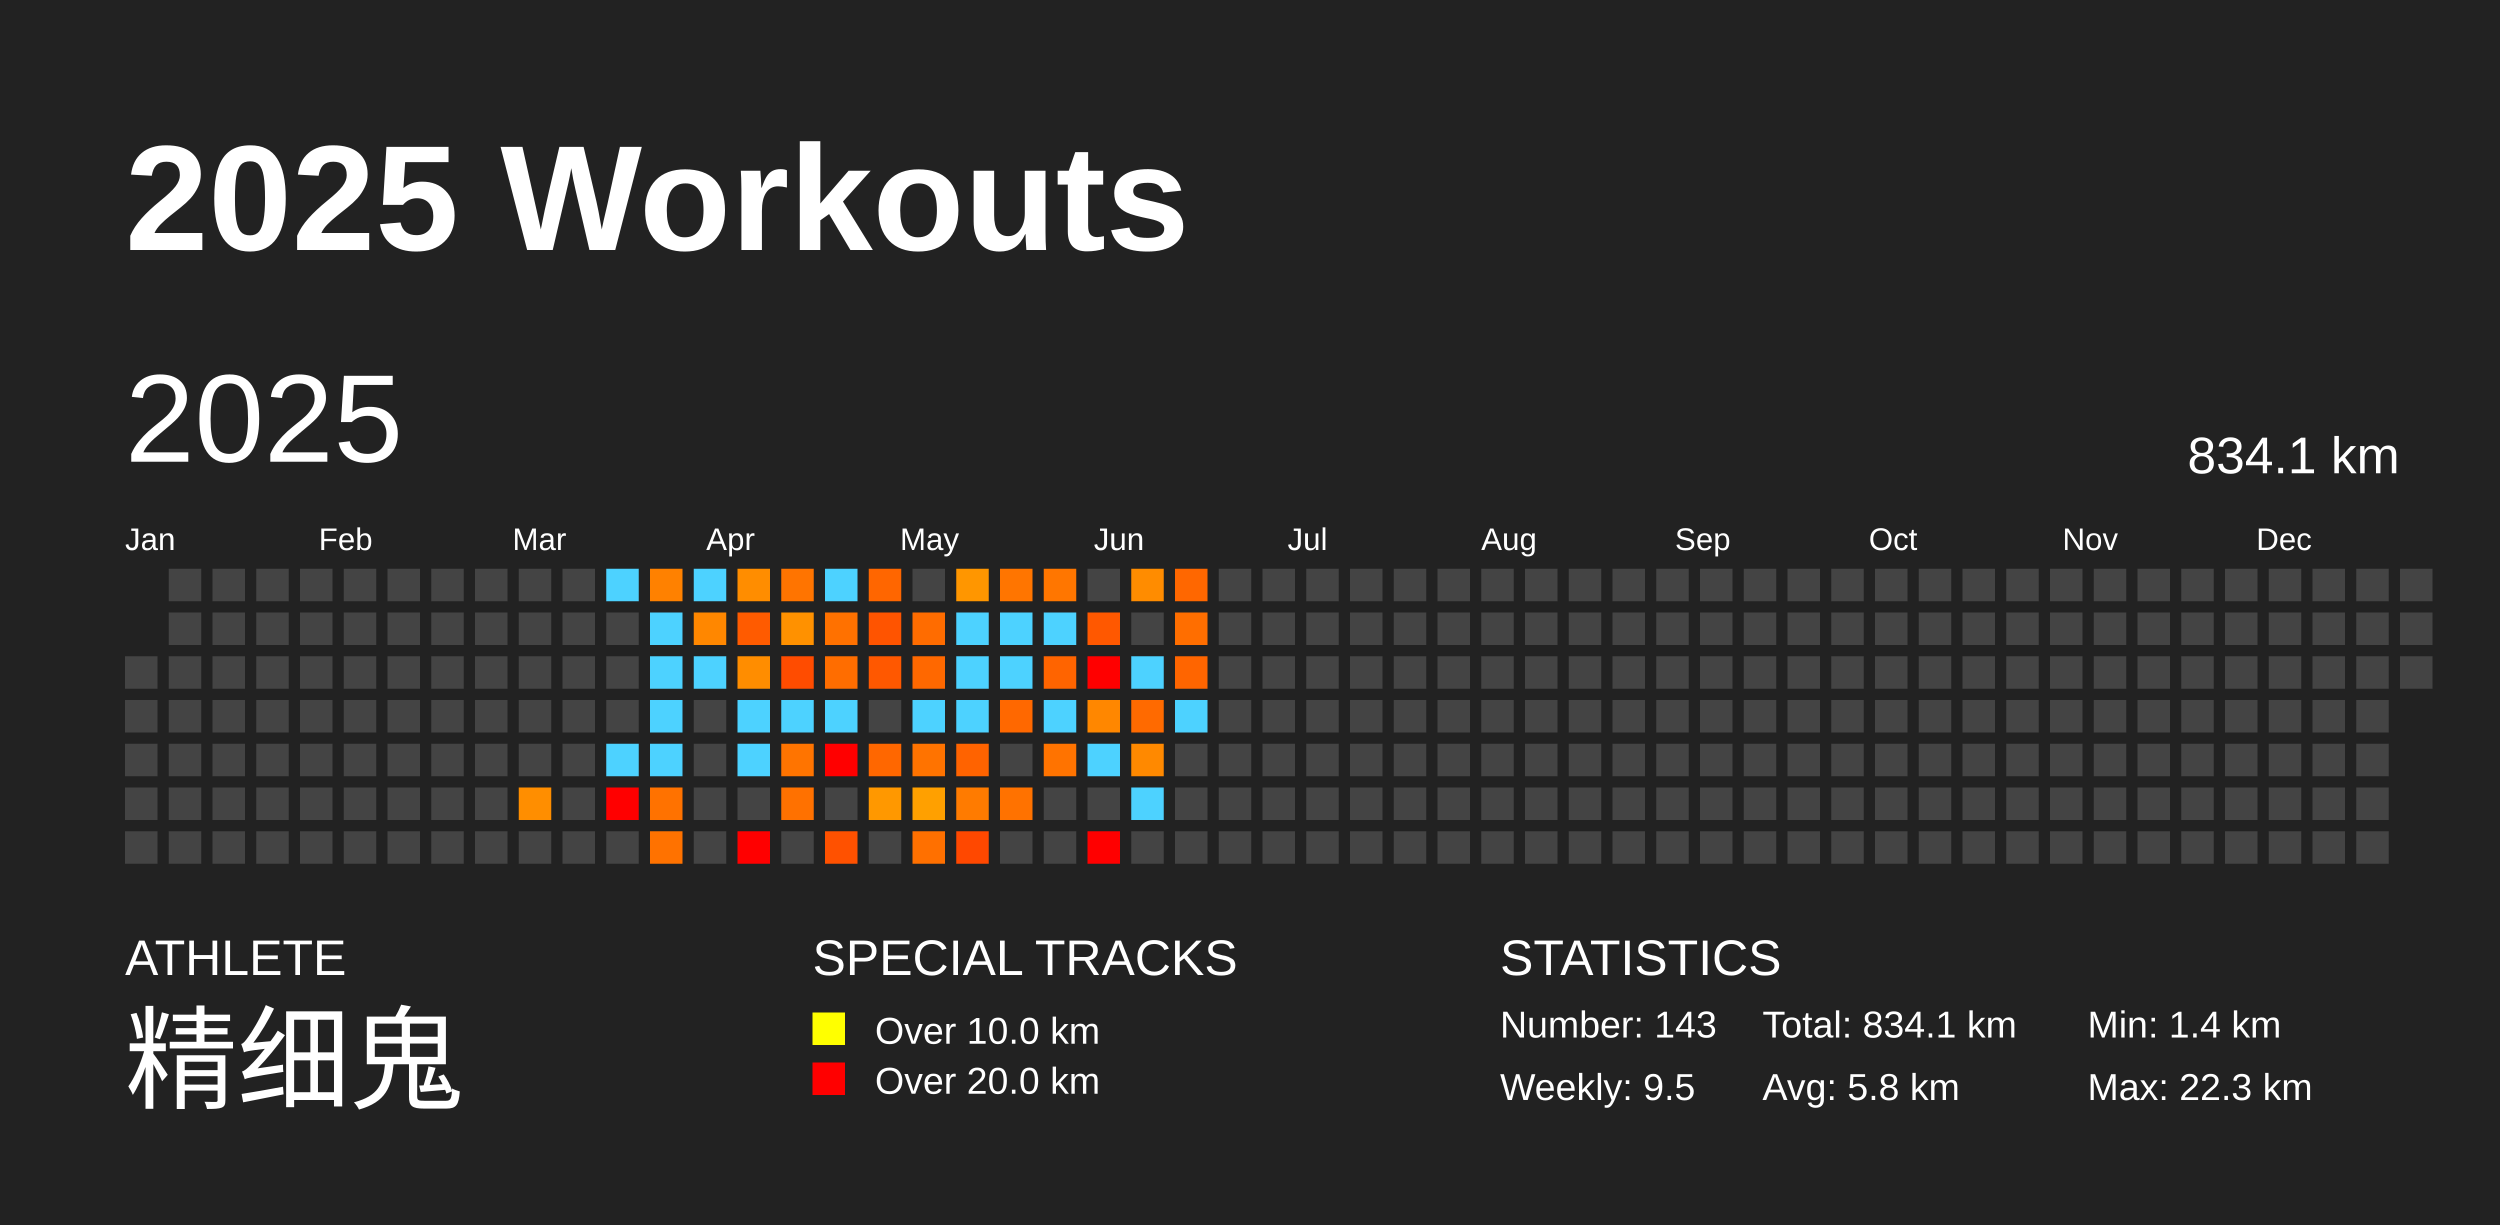
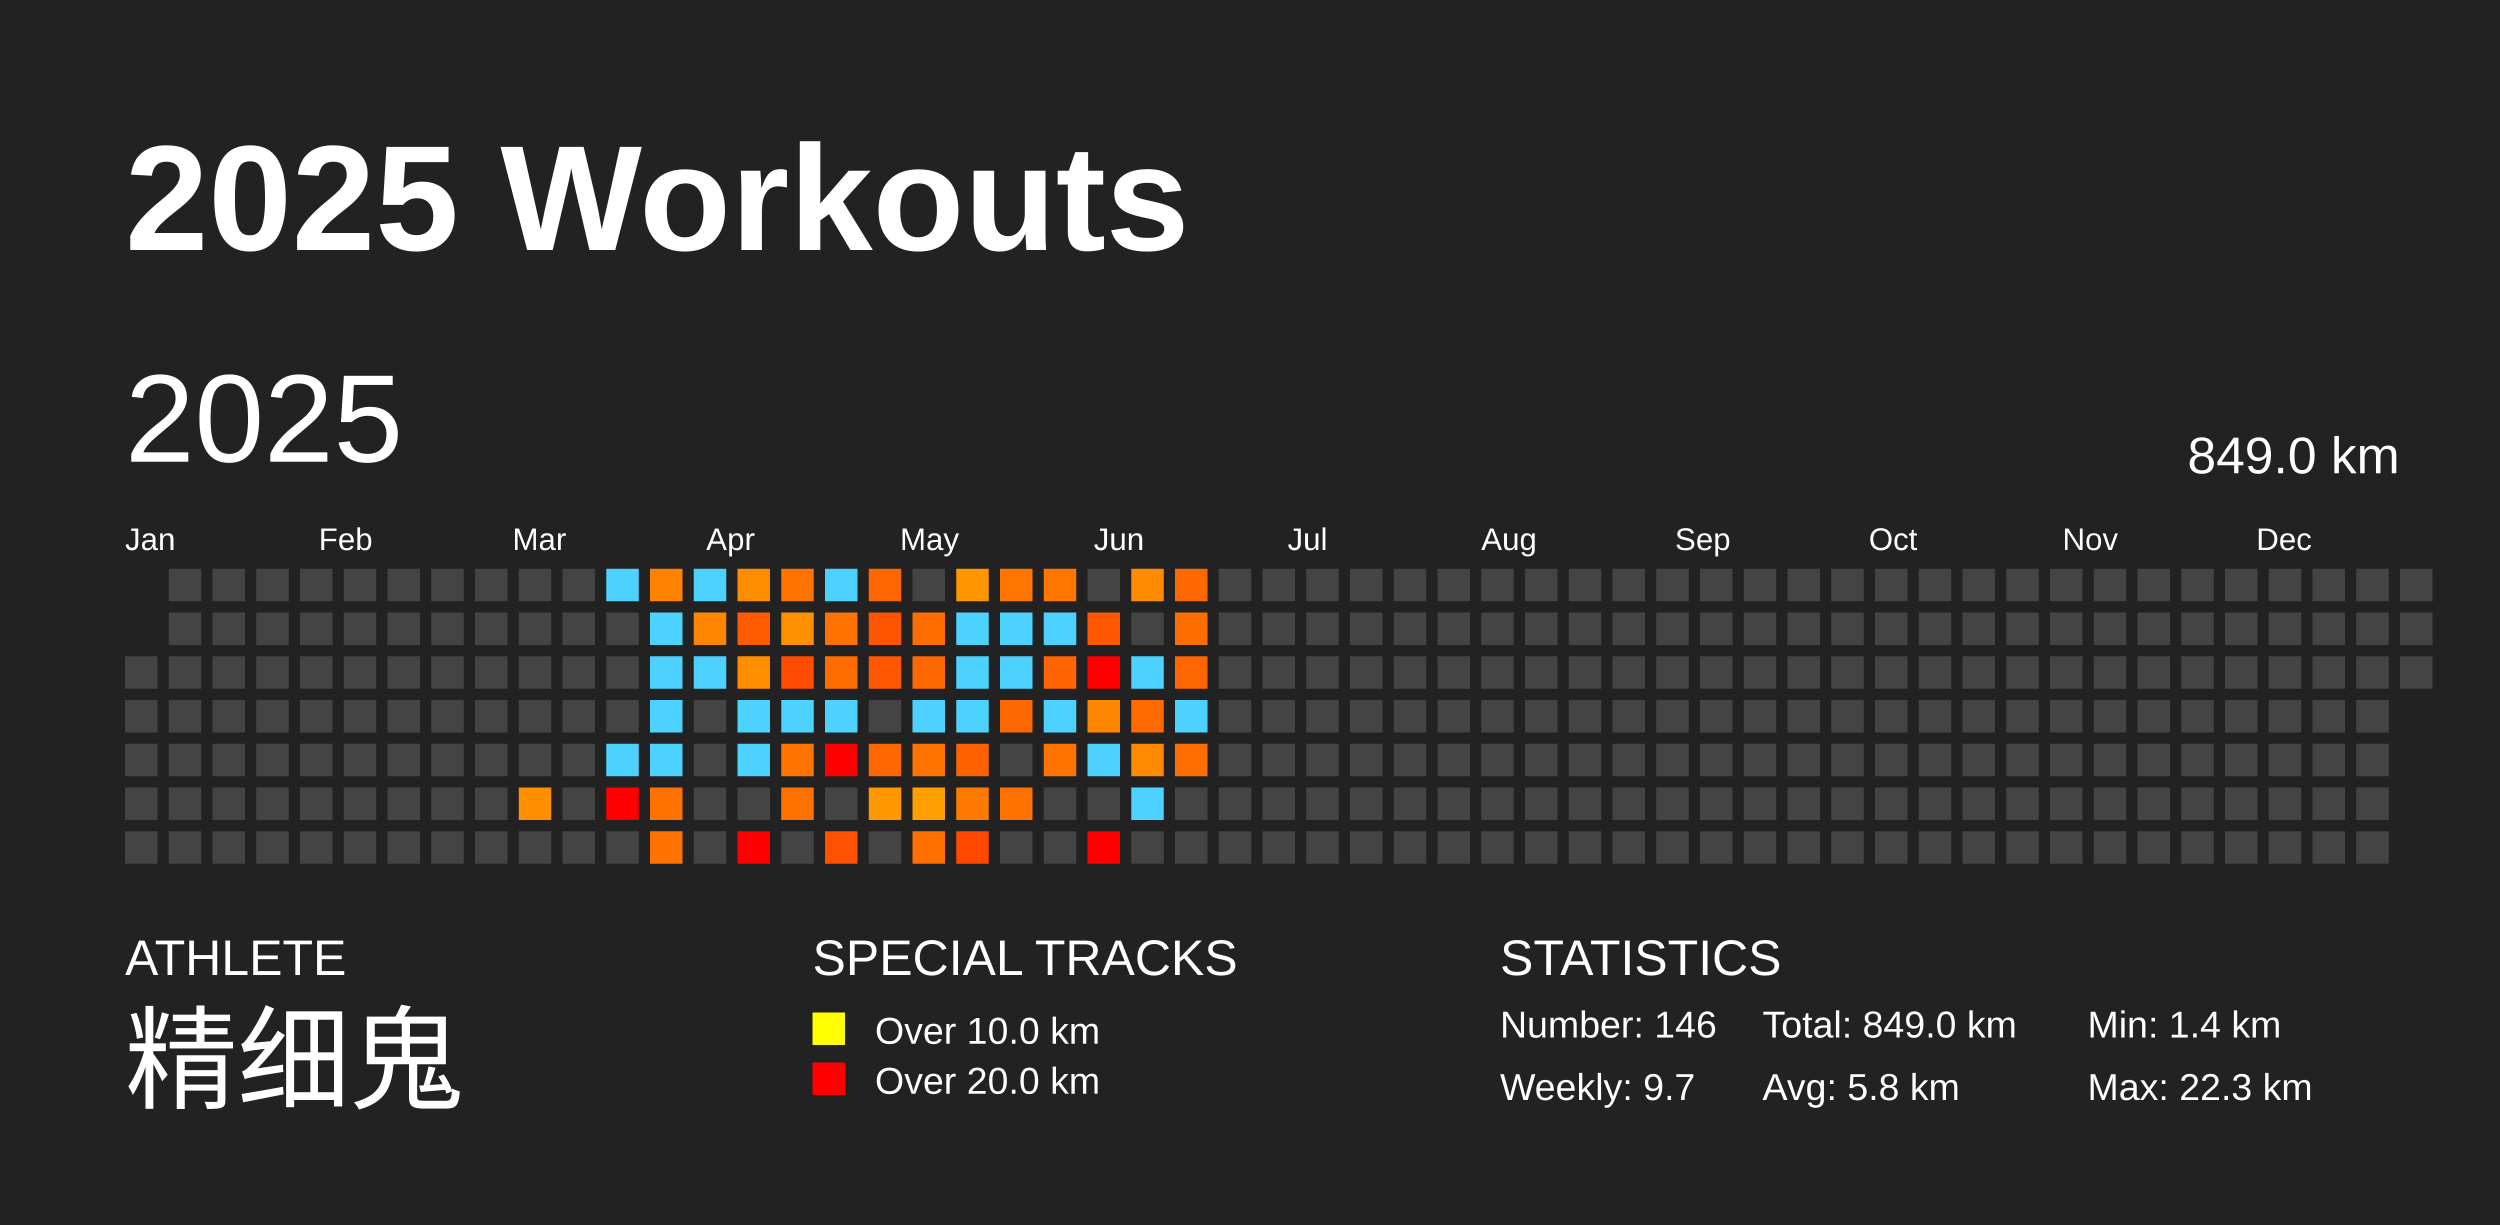
<svg xmlns="http://www.w3.org/2000/svg" baseProfile="full" height="98mm" version="1.1" viewBox="0,0,200,98" width="200mm">
  <defs />
  <rect fill="#222222" height="98" width="200" x="0" y="0" />
  <text fill="#FFFFFF" style="font-size:12px; font-family:Arial; font-weight:bold;" x="10" y="20">2025 Workouts</text>
  <text fill="#FFFFFF" style="font-size:4px; font-family:Arial" x="10" y="78">ATHLETE</text>
  <text fill="#FFFFFF" style="font-size:9px; font-family:Arial" x="10" y="88">精细鬼</text>
  <text fill="#FFFFFF" style="font-size:4px; font-family:Arial" x="65" y="78">SPECIAL TRACKS</text>
  <rect fill="yellow" height="2.6" width="2.6" x="65" y="81" />
  <text fill="#FFFFFF" style="font-size:3px; font-family:Arial" x="70" y="83.5">Over 10.0 km</text>
  <rect fill="red" height="2.6" width="2.6" x="65" y="85" />
  <text fill="#FFFFFF" style="font-size:3px; font-family:Arial" x="70" y="87.5">Over 20.0 km</text>
  <text fill="#FFFFFF" style="font-size:4px; font-family:Arial" x="120" y="78">STATISTICS</text>
-   <text fill="#FFFFFF" style="font-size:3px; font-family:Arial" x="120" y="83">Number: 143</text>
-   <text fill="#FFFFFF" style="font-size:3px; font-family:Arial" x="120" y="88">Weekly: 9.5</text>
-   <text fill="#FFFFFF" style="font-size:3px; font-family:Arial" x="141" y="83">Total: 834.1 km</text>
+   <text fill="#FFFFFF" style="font-size:3px; font-family:Arial" x="120" y="83">Number: 146</text>
+   <text fill="#FFFFFF" style="font-size:3px; font-family:Arial" x="120" y="88">Weekly: 9.7</text>
+   <text fill="#FFFFFF" style="font-size:3px; font-family:Arial" x="141" y="83">Total: 849.0 km</text>
  <text fill="#FFFFFF" style="font-size:3px; font-family:Arial" x="141" y="88">Avg: 5.8 km</text>
  <text fill="#FFFFFF" style="font-size:3px; font-family:Arial" x="167" y="83">Min: 1.4 km</text>
  <text fill="#FFFFFF" style="font-size:3px; font-family:Arial" x="167" y="88">Max: 22.3 km</text>
  <text dominant-baseline="hanging" fill="#FFFFFF" style="font-size:10.0px; font-family:Arial;" x="10" y="30">2025</text>
-   <text dominant-baseline="hanging" fill="#FFFFFF" style="font-size:4.125px; font-family:Arial;" x="175" y="35">834.1 km</text>
+   <text dominant-baseline="hanging" fill="#FFFFFF" style="font-size:4.125px; font-family:Arial;" x="175" y="35">849.0 km</text>
  <text fill="#FFFFFF" style="font-size:2.5px; font-family:Arial" x="10.0" y="44">Jan</text>
  <text fill="#FFFFFF" style="font-size:2.5px; font-family:Arial" x="25.5" y="44">Feb</text>
  <text fill="#FFFFFF" style="font-size:2.5px; font-family:Arial" x="41.0" y="44">Mar</text>
  <text fill="#FFFFFF" style="font-size:2.5px; font-family:Arial" x="56.5" y="44">Apr</text>
  <text fill="#FFFFFF" style="font-size:2.5px; font-family:Arial" x="72.0" y="44">May</text>
  <text fill="#FFFFFF" style="font-size:2.5px; font-family:Arial" x="87.5" y="44">Jun</text>
  <text fill="#FFFFFF" style="font-size:2.5px; font-family:Arial" x="103.0" y="44">Jul</text>
  <text fill="#FFFFFF" style="font-size:2.5px; font-family:Arial" x="118.5" y="44">Aug</text>
  <text fill="#FFFFFF" style="font-size:2.5px; font-family:Arial" x="134.0" y="44">Sep</text>
  <text fill="#FFFFFF" style="font-size:2.5px; font-family:Arial" x="149.5" y="44">Oct</text>
  <text fill="#FFFFFF" style="font-size:2.5px; font-family:Arial" x="165.0" y="44">Nov</text>
  <text fill="#FFFFFF" style="font-size:2.5px; font-family:Arial" x="180.5" y="44">Dec</text>
  <rect fill="#444444" height="2.6" width="2.6" x="10.0" y="52.5" />
  <rect fill="#444444" height="2.6" width="2.6" x="10.0" y="56.0" />
  <rect fill="#444444" height="2.6" width="2.6" x="10.0" y="59.5" />
  <rect fill="#444444" height="2.6" width="2.6" x="10.0" y="63.0" />
  <rect fill="#444444" height="2.6" width="2.6" x="10.0" y="66.5" />
  <rect fill="#444444" height="2.6" width="2.6" x="13.5" y="45.5" />
  <rect fill="#444444" height="2.6" width="2.6" x="13.5" y="49.0" />
  <rect fill="#444444" height="2.6" width="2.6" x="13.5" y="52.5" />
  <rect fill="#444444" height="2.6" width="2.6" x="13.5" y="56.0" />
  <rect fill="#444444" height="2.6" width="2.6" x="13.5" y="59.5" />
  <rect fill="#444444" height="2.6" width="2.6" x="13.5" y="63.0" />
  <rect fill="#444444" height="2.6" width="2.6" x="13.5" y="66.5" />
  <rect fill="#444444" height="2.6" width="2.6" x="17.0" y="45.5" />
  <rect fill="#444444" height="2.6" width="2.6" x="17.0" y="49.0" />
  <rect fill="#444444" height="2.6" width="2.6" x="17.0" y="52.5" />
  <rect fill="#444444" height="2.6" width="2.6" x="17.0" y="56.0" />
  <rect fill="#444444" height="2.6" width="2.6" x="17.0" y="59.5" />
  <rect fill="#444444" height="2.6" width="2.6" x="17.0" y="63.0" />
  <rect fill="#444444" height="2.6" width="2.6" x="17.0" y="66.5" />
  <rect fill="#444444" height="2.6" width="2.6" x="20.5" y="45.5" />
  <rect fill="#444444" height="2.6" width="2.6" x="20.5" y="49.0" />
  <rect fill="#444444" height="2.6" width="2.6" x="20.5" y="52.5" />
  <rect fill="#444444" height="2.6" width="2.6" x="20.5" y="56.0" />
  <rect fill="#444444" height="2.6" width="2.6" x="20.5" y="59.5" />
  <rect fill="#444444" height="2.6" width="2.6" x="20.5" y="63.0" />
  <rect fill="#444444" height="2.6" width="2.6" x="20.5" y="66.5" />
  <rect fill="#444444" height="2.6" width="2.6" x="24.0" y="45.5" />
  <rect fill="#444444" height="2.6" width="2.6" x="24.0" y="49.0" />
  <rect fill="#444444" height="2.6" width="2.6" x="24.0" y="52.5" />
  <rect fill="#444444" height="2.6" width="2.6" x="24.0" y="56.0" />
  <rect fill="#444444" height="2.6" width="2.6" x="24.0" y="59.5" />
  <rect fill="#444444" height="2.6" width="2.6" x="24.0" y="63.0" />
  <rect fill="#444444" height="2.6" width="2.6" x="24.0" y="66.5" />
  <rect fill="#444444" height="2.6" width="2.6" x="27.5" y="45.5" />
  <rect fill="#444444" height="2.6" width="2.6" x="27.5" y="49.0" />
  <rect fill="#444444" height="2.6" width="2.6" x="27.5" y="52.5" />
  <rect fill="#444444" height="2.6" width="2.6" x="27.5" y="56.0" />
  <rect fill="#444444" height="2.6" width="2.6" x="27.5" y="59.5" />
  <rect fill="#444444" height="2.6" width="2.6" x="27.5" y="63.0" />
  <rect fill="#444444" height="2.6" width="2.6" x="27.5" y="66.5" />
  <rect fill="#444444" height="2.6" width="2.6" x="31.0" y="45.5" />
  <rect fill="#444444" height="2.6" width="2.6" x="31.0" y="49.0" />
  <rect fill="#444444" height="2.6" width="2.6" x="31.0" y="52.5" />
  <rect fill="#444444" height="2.6" width="2.6" x="31.0" y="56.0" />
  <rect fill="#444444" height="2.6" width="2.6" x="31.0" y="59.5" />
  <rect fill="#444444" height="2.6" width="2.6" x="31.0" y="63.0" />
  <rect fill="#444444" height="2.6" width="2.6" x="31.0" y="66.5" />
  <rect fill="#444444" height="2.6" width="2.6" x="34.5" y="45.5" />
  <rect fill="#444444" height="2.6" width="2.6" x="34.5" y="49.0" />
  <rect fill="#444444" height="2.6" width="2.6" x="34.5" y="52.5" />
  <rect fill="#444444" height="2.6" width="2.6" x="34.5" y="56.0" />
  <rect fill="#444444" height="2.6" width="2.6" x="34.5" y="59.5" />
  <rect fill="#444444" height="2.6" width="2.6" x="34.5" y="63.0" />
  <rect fill="#444444" height="2.6" width="2.6" x="34.5" y="66.5" />
  <rect fill="#444444" height="2.6" width="2.6" x="38.0" y="45.5" />
  <rect fill="#444444" height="2.6" width="2.6" x="38.0" y="49.0" />
  <rect fill="#444444" height="2.6" width="2.6" x="38.0" y="52.5" />
  <rect fill="#444444" height="2.6" width="2.6" x="38.0" y="56.0" />
  <rect fill="#444444" height="2.6" width="2.6" x="38.0" y="59.5" />
  <rect fill="#444444" height="2.6" width="2.6" x="38.0" y="63.0" />
  <rect fill="#444444" height="2.6" width="2.6" x="38.0" y="66.5" />
  <rect fill="#444444" height="2.6" width="2.6" x="41.5" y="45.5" />
  <rect fill="#444444" height="2.6" width="2.6" x="41.5" y="49.0" />
  <rect fill="#444444" height="2.6" width="2.6" x="41.5" y="52.5" />
  <rect fill="#444444" height="2.6" width="2.6" x="41.5" y="56.0" />
  <rect fill="#444444" height="2.6" width="2.6" x="41.5" y="59.5" />
  <rect fill="#ff8e00" height="2.6" width="2.6" x="41.5" y="63.0" />
  <rect fill="#444444" height="2.6" width="2.6" x="41.5" y="66.5" />
  <rect fill="#444444" height="2.6" width="2.6" x="45.0" y="45.5" />
  <rect fill="#444444" height="2.6" width="2.6" x="45.0" y="49.0" />
  <rect fill="#444444" height="2.6" width="2.6" x="45.0" y="52.5" />
  <rect fill="#444444" height="2.6" width="2.6" x="45.0" y="56.0" />
  <rect fill="#444444" height="2.6" width="2.6" x="45.0" y="59.5" />
  <rect fill="#444444" height="2.6" width="2.6" x="45.0" y="63.0" />
  <rect fill="#444444" height="2.6" width="2.6" x="45.0" y="66.5" />
  <rect fill="#4dd2ff" height="2.6" width="2.6" x="48.5" y="45.5" />
  <rect fill="#444444" height="2.6" width="2.6" x="48.5" y="49.0" />
  <rect fill="#444444" height="2.6" width="2.6" x="48.5" y="52.5" />
  <rect fill="#444444" height="2.6" width="2.6" x="48.5" y="56.0" />
  <rect fill="#4dd2ff" height="2.6" width="2.6" x="48.5" y="59.5" />
  <rect fill="red" height="2.6" width="2.6" x="48.5" y="63.0" />
  <rect fill="#444444" height="2.6" width="2.6" x="48.5" y="66.5" />
  <rect fill="#ff8100" height="2.6" width="2.6" x="52.0" y="45.5" />
  <rect fill="#4dd2ff" height="2.6" width="2.6" x="52.0" y="49.0" />
  <rect fill="#4dd2ff" height="2.6" width="2.6" x="52.0" y="52.5" />
  <rect fill="#4dd2ff" height="2.6" width="2.6" x="52.0" y="56.0" />
  <rect fill="#4dd2ff" height="2.6" width="2.6" x="52.0" y="59.5" />
  <rect fill="#ff7200" height="2.6" width="2.6" x="52.0" y="63.0" />
  <rect fill="#ff7200" height="2.6" width="2.6" x="52.0" y="66.5" />
  <rect fill="#4dd2ff" height="2.6" width="2.6" x="55.5" y="45.5" />
  <rect fill="#ff8700" height="2.6" width="2.6" x="55.5" y="49.0" />
  <rect fill="#4dd2ff" height="2.6" width="2.6" x="55.5" y="52.5" />
  <rect fill="#444444" height="2.6" width="2.6" x="55.5" y="56.0" />
  <rect fill="#444444" height="2.6" width="2.6" x="55.5" y="59.5" />
  <rect fill="#444444" height="2.6" width="2.6" x="55.5" y="63.0" />
  <rect fill="#444444" height="2.6" width="2.6" x="55.5" y="66.5" />
  <rect fill="#ff8d00" height="2.6" width="2.6" x="59.0" y="45.5" />
  <rect fill="#ff5b00" height="2.6" width="2.6" x="59.0" y="49.0" />
  <rect fill="#ff8d00" height="2.6" width="2.6" x="59.0" y="52.5" />
  <rect fill="#4dd2ff" height="2.6" width="2.6" x="59.0" y="56.0" />
  <rect fill="#4dd2ff" height="2.6" width="2.6" x="59.0" y="59.5" />
  <rect fill="#444444" height="2.6" width="2.6" x="59.0" y="63.0" />
  <rect fill="red" height="2.6" width="2.6" x="59.0" y="66.5" />
  <rect fill="#ff7400" height="2.6" width="2.6" x="62.5" y="45.5" />
  <rect fill="#ff9100" height="2.6" width="2.6" x="62.5" y="49.0" />
  <rect fill="#ff4c00" height="2.6" width="2.6" x="62.5" y="52.5" />
  <rect fill="#4dd2ff" height="2.6" width="2.6" x="62.5" y="56.0" />
  <rect fill="#ff7400" height="2.6" width="2.6" x="62.5" y="59.5" />
  <rect fill="#ff7100" height="2.6" width="2.6" x="62.5" y="63.0" />
  <rect fill="#444444" height="2.6" width="2.6" x="62.5" y="66.5" />
  <rect fill="#4dd2ff" height="2.6" width="2.6" x="66.0" y="45.5" />
  <rect fill="#ff7100" height="2.6" width="2.6" x="66.0" y="49.0" />
  <rect fill="#ff6d00" height="2.6" width="2.6" x="66.0" y="52.5" />
  <rect fill="#4dd2ff" height="2.6" width="2.6" x="66.0" y="56.0" />
  <rect fill="red" height="2.6" width="2.6" x="66.0" y="59.5" />
  <rect fill="#444444" height="2.6" width="2.6" x="66.0" y="63.0" />
  <rect fill="#ff5100" height="2.6" width="2.6" x="66.0" y="66.5" />
  <rect fill="#ff6600" height="2.6" width="2.6" x="69.5" y="45.5" />
  <rect fill="#ff5400" height="2.6" width="2.6" x="69.5" y="49.0" />
  <rect fill="#ff5800" height="2.6" width="2.6" x="69.5" y="52.5" />
  <rect fill="#444444" height="2.6" width="2.6" x="69.5" y="56.0" />
  <rect fill="#ff6700" height="2.6" width="2.6" x="69.5" y="59.5" />
  <rect fill="#ff9800" height="2.6" width="2.6" x="69.5" y="63.0" />
  <rect fill="#444444" height="2.6" width="2.6" x="69.5" y="66.5" />
  <rect fill="#444444" height="2.6" width="2.6" x="73.0" y="45.5" />
  <rect fill="#ff6c00" height="2.6" width="2.6" x="73.0" y="49.0" />
  <rect fill="#ff6800" height="2.6" width="2.6" x="73.0" y="52.5" />
  <rect fill="#4dd2ff" height="2.6" width="2.6" x="73.0" y="56.0" />
  <rect fill="#ff7300" height="2.6" width="2.6" x="73.0" y="59.5" />
  <rect fill="#ffa000" height="2.6" width="2.6" x="73.0" y="63.0" />
  <rect fill="#ff7000" height="2.6" width="2.6" x="73.0" y="66.5" />
  <rect fill="#ff9600" height="2.6" width="2.6" x="76.5" y="45.5" />
  <rect fill="#4dd2ff" height="2.6" width="2.6" x="76.5" y="49.0" />
  <rect fill="#4dd2ff" height="2.6" width="2.6" x="76.5" y="52.5" />
  <rect fill="#4dd2ff" height="2.6" width="2.6" x="76.5" y="56.0" />
  <rect fill="#ff6300" height="2.6" width="2.6" x="76.5" y="59.5" />
  <rect fill="#ff7b00" height="2.6" width="2.6" x="76.5" y="63.0" />
  <rect fill="#ff4800" height="2.6" width="2.6" x="76.5" y="66.5" />
  <rect fill="#ff7500" height="2.6" width="2.6" x="80.0" y="45.5" />
  <rect fill="#4dd2ff" height="2.6" width="2.6" x="80.0" y="49.0" />
  <rect fill="#4dd2ff" height="2.6" width="2.6" x="80.0" y="52.5" />
  <rect fill="#ff6800" height="2.6" width="2.6" x="80.0" y="56.0" />
  <rect fill="#444444" height="2.6" width="2.6" x="80.0" y="59.5" />
  <rect fill="#ff7200" height="2.6" width="2.6" x="80.0" y="63.0" />
  <rect fill="#444444" height="2.6" width="2.6" x="80.0" y="66.5" />
  <rect fill="#ff7600" height="2.6" width="2.6" x="83.5" y="45.5" />
  <rect fill="#4dd2ff" height="2.6" width="2.6" x="83.5" y="49.0" />
  <rect fill="#ff6400" height="2.6" width="2.6" x="83.5" y="52.5" />
  <rect fill="#4dd2ff" height="2.6" width="2.6" x="83.5" y="56.0" />
  <rect fill="#ff7300" height="2.6" width="2.6" x="83.5" y="59.5" />
  <rect fill="#444444" height="2.6" width="2.6" x="83.5" y="63.0" />
  <rect fill="#444444" height="2.6" width="2.6" x="83.5" y="66.5" />
  <rect fill="#444444" height="2.6" width="2.6" x="87.0" y="45.5" />
  <rect fill="#ff5800" height="2.6" width="2.6" x="87.0" y="49.0" />
  <rect fill="red" height="2.6" width="2.6" x="87.0" y="52.5" />
  <rect fill="#ff8700" height="2.6" width="2.6" x="87.0" y="56.0" />
  <rect fill="#4dd2ff" height="2.6" width="2.6" x="87.0" y="59.5" />
  <rect fill="#444444" height="2.6" width="2.6" x="87.0" y="63.0" />
  <rect fill="red" height="2.6" width="2.6" x="87.0" y="66.5" />
  <rect fill="#ff8c00" height="2.6" width="2.6" x="90.5" y="45.5" />
  <rect fill="#444444" height="2.6" width="2.6" x="90.5" y="49.0" />
  <rect fill="#4dd2ff" height="2.6" width="2.6" x="90.5" y="52.5" />
  <rect fill="#ff6a00" height="2.6" width="2.6" x="90.5" y="56.0" />
  <rect fill="#ff8900" height="2.6" width="2.6" x="90.5" y="59.5" />
  <rect fill="#4dd2ff" height="2.6" width="2.6" x="90.5" y="63.0" />
  <rect fill="#444444" height="2.6" width="2.6" x="90.5" y="66.5" />
  <rect fill="#ff6700" height="2.6" width="2.6" x="94.0" y="45.5" />
  <rect fill="#ff6e00" height="2.6" width="2.6" x="94.0" y="49.0" />
  <rect fill="#ff6500" height="2.6" width="2.6" x="94.0" y="52.5" />
  <rect fill="#4dd2ff" height="2.6" width="2.6" x="94.0" y="56.0" />
-   <rect fill="#444444" height="2.6" width="2.6" x="94.0" y="59.5" />
+   <rect fill="#ff6f00" height="2.6" width="2.6" x="94.0" y="59.5" />
  <rect fill="#444444" height="2.6" width="2.6" x="94.0" y="63.0" />
  <rect fill="#444444" height="2.6" width="2.6" x="94.0" y="66.5" />
  <rect fill="#444444" height="2.6" width="2.6" x="97.5" y="45.5" />
  <rect fill="#444444" height="2.6" width="2.6" x="97.5" y="49.0" />
  <rect fill="#444444" height="2.6" width="2.6" x="97.5" y="52.5" />
  <rect fill="#444444" height="2.6" width="2.6" x="97.5" y="56.0" />
  <rect fill="#444444" height="2.6" width="2.6" x="97.5" y="59.5" />
  <rect fill="#444444" height="2.6" width="2.6" x="97.5" y="63.0" />
  <rect fill="#444444" height="2.6" width="2.6" x="97.5" y="66.5" />
  <rect fill="#444444" height="2.6" width="2.6" x="101.0" y="45.5" />
  <rect fill="#444444" height="2.6" width="2.6" x="101.0" y="49.0" />
  <rect fill="#444444" height="2.6" width="2.6" x="101.0" y="52.5" />
  <rect fill="#444444" height="2.6" width="2.6" x="101.0" y="56.0" />
  <rect fill="#444444" height="2.6" width="2.6" x="101.0" y="59.5" />
  <rect fill="#444444" height="2.6" width="2.6" x="101.0" y="63.0" />
  <rect fill="#444444" height="2.6" width="2.6" x="101.0" y="66.5" />
  <rect fill="#444444" height="2.6" width="2.6" x="104.5" y="45.5" />
  <rect fill="#444444" height="2.6" width="2.6" x="104.5" y="49.0" />
  <rect fill="#444444" height="2.6" width="2.6" x="104.5" y="52.5" />
  <rect fill="#444444" height="2.6" width="2.6" x="104.5" y="56.0" />
  <rect fill="#444444" height="2.6" width="2.6" x="104.5" y="59.5" />
  <rect fill="#444444" height="2.6" width="2.6" x="104.5" y="63.0" />
  <rect fill="#444444" height="2.6" width="2.6" x="104.5" y="66.5" />
  <rect fill="#444444" height="2.6" width="2.6" x="108.0" y="45.5" />
  <rect fill="#444444" height="2.6" width="2.6" x="108.0" y="49.0" />
  <rect fill="#444444" height="2.6" width="2.6" x="108.0" y="52.5" />
  <rect fill="#444444" height="2.6" width="2.6" x="108.0" y="56.0" />
  <rect fill="#444444" height="2.6" width="2.6" x="108.0" y="59.5" />
  <rect fill="#444444" height="2.6" width="2.6" x="108.0" y="63.0" />
  <rect fill="#444444" height="2.6" width="2.6" x="108.0" y="66.5" />
  <rect fill="#444444" height="2.6" width="2.6" x="111.5" y="45.5" />
  <rect fill="#444444" height="2.6" width="2.6" x="111.5" y="49.0" />
  <rect fill="#444444" height="2.6" width="2.6" x="111.5" y="52.5" />
  <rect fill="#444444" height="2.6" width="2.6" x="111.5" y="56.0" />
  <rect fill="#444444" height="2.6" width="2.6" x="111.5" y="59.5" />
  <rect fill="#444444" height="2.6" width="2.6" x="111.5" y="63.0" />
  <rect fill="#444444" height="2.6" width="2.6" x="111.5" y="66.5" />
  <rect fill="#444444" height="2.6" width="2.6" x="115.0" y="45.5" />
  <rect fill="#444444" height="2.6" width="2.6" x="115.0" y="49.0" />
  <rect fill="#444444" height="2.6" width="2.6" x="115.0" y="52.5" />
  <rect fill="#444444" height="2.6" width="2.6" x="115.0" y="56.0" />
  <rect fill="#444444" height="2.6" width="2.6" x="115.0" y="59.5" />
  <rect fill="#444444" height="2.6" width="2.6" x="115.0" y="63.0" />
  <rect fill="#444444" height="2.6" width="2.6" x="115.0" y="66.5" />
  <rect fill="#444444" height="2.6" width="2.6" x="118.5" y="45.5" />
  <rect fill="#444444" height="2.6" width="2.6" x="118.5" y="49.0" />
  <rect fill="#444444" height="2.6" width="2.6" x="118.5" y="52.5" />
  <rect fill="#444444" height="2.6" width="2.6" x="118.5" y="56.0" />
  <rect fill="#444444" height="2.6" width="2.6" x="118.5" y="59.5" />
  <rect fill="#444444" height="2.6" width="2.6" x="118.5" y="63.0" />
  <rect fill="#444444" height="2.6" width="2.6" x="118.5" y="66.5" />
  <rect fill="#444444" height="2.6" width="2.6" x="122.0" y="45.5" />
  <rect fill="#444444" height="2.6" width="2.6" x="122.0" y="49.0" />
  <rect fill="#444444" height="2.6" width="2.6" x="122.0" y="52.5" />
  <rect fill="#444444" height="2.6" width="2.6" x="122.0" y="56.0" />
  <rect fill="#444444" height="2.6" width="2.6" x="122.0" y="59.5" />
  <rect fill="#444444" height="2.6" width="2.6" x="122.0" y="63.0" />
  <rect fill="#444444" height="2.6" width="2.6" x="122.0" y="66.5" />
  <rect fill="#444444" height="2.6" width="2.6" x="125.5" y="45.5" />
  <rect fill="#444444" height="2.6" width="2.6" x="125.5" y="49.0" />
  <rect fill="#444444" height="2.6" width="2.6" x="125.5" y="52.5" />
  <rect fill="#444444" height="2.6" width="2.6" x="125.5" y="56.0" />
  <rect fill="#444444" height="2.6" width="2.6" x="125.5" y="59.5" />
  <rect fill="#444444" height="2.6" width="2.6" x="125.5" y="63.0" />
  <rect fill="#444444" height="2.6" width="2.6" x="125.5" y="66.5" />
  <rect fill="#444444" height="2.6" width="2.6" x="129.0" y="45.5" />
  <rect fill="#444444" height="2.6" width="2.6" x="129.0" y="49.0" />
  <rect fill="#444444" height="2.6" width="2.6" x="129.0" y="52.5" />
  <rect fill="#444444" height="2.6" width="2.6" x="129.0" y="56.0" />
  <rect fill="#444444" height="2.6" width="2.6" x="129.0" y="59.5" />
  <rect fill="#444444" height="2.6" width="2.6" x="129.0" y="63.0" />
  <rect fill="#444444" height="2.6" width="2.6" x="129.0" y="66.5" />
  <rect fill="#444444" height="2.6" width="2.6" x="132.5" y="45.5" />
  <rect fill="#444444" height="2.6" width="2.6" x="132.5" y="49.0" />
  <rect fill="#444444" height="2.6" width="2.6" x="132.5" y="52.5" />
  <rect fill="#444444" height="2.6" width="2.6" x="132.5" y="56.0" />
  <rect fill="#444444" height="2.6" width="2.6" x="132.5" y="59.5" />
  <rect fill="#444444" height="2.6" width="2.6" x="132.5" y="63.0" />
  <rect fill="#444444" height="2.6" width="2.6" x="132.5" y="66.5" />
  <rect fill="#444444" height="2.6" width="2.6" x="136.0" y="45.5" />
  <rect fill="#444444" height="2.6" width="2.6" x="136.0" y="49.0" />
  <rect fill="#444444" height="2.6" width="2.6" x="136.0" y="52.5" />
  <rect fill="#444444" height="2.6" width="2.6" x="136.0" y="56.0" />
  <rect fill="#444444" height="2.6" width="2.6" x="136.0" y="59.5" />
  <rect fill="#444444" height="2.6" width="2.6" x="136.0" y="63.0" />
  <rect fill="#444444" height="2.6" width="2.6" x="136.0" y="66.5" />
  <rect fill="#444444" height="2.6" width="2.6" x="139.5" y="45.5" />
  <rect fill="#444444" height="2.6" width="2.6" x="139.5" y="49.0" />
  <rect fill="#444444" height="2.6" width="2.6" x="139.5" y="52.5" />
  <rect fill="#444444" height="2.6" width="2.6" x="139.5" y="56.0" />
  <rect fill="#444444" height="2.6" width="2.6" x="139.5" y="59.5" />
  <rect fill="#444444" height="2.6" width="2.6" x="139.5" y="63.0" />
  <rect fill="#444444" height="2.6" width="2.6" x="139.5" y="66.5" />
  <rect fill="#444444" height="2.6" width="2.6" x="143.0" y="45.5" />
  <rect fill="#444444" height="2.6" width="2.6" x="143.0" y="49.0" />
  <rect fill="#444444" height="2.6" width="2.6" x="143.0" y="52.5" />
  <rect fill="#444444" height="2.6" width="2.6" x="143.0" y="56.0" />
  <rect fill="#444444" height="2.6" width="2.6" x="143.0" y="59.5" />
  <rect fill="#444444" height="2.6" width="2.6" x="143.0" y="63.0" />
  <rect fill="#444444" height="2.6" width="2.6" x="143.0" y="66.5" />
  <rect fill="#444444" height="2.6" width="2.6" x="146.5" y="45.5" />
  <rect fill="#444444" height="2.6" width="2.6" x="146.5" y="49.0" />
  <rect fill="#444444" height="2.6" width="2.6" x="146.5" y="52.5" />
  <rect fill="#444444" height="2.6" width="2.6" x="146.5" y="56.0" />
  <rect fill="#444444" height="2.6" width="2.6" x="146.5" y="59.5" />
  <rect fill="#444444" height="2.6" width="2.6" x="146.5" y="63.0" />
  <rect fill="#444444" height="2.6" width="2.6" x="146.5" y="66.5" />
  <rect fill="#444444" height="2.6" width="2.6" x="150.0" y="45.5" />
  <rect fill="#444444" height="2.6" width="2.6" x="150.0" y="49.0" />
  <rect fill="#444444" height="2.6" width="2.6" x="150.0" y="52.5" />
  <rect fill="#444444" height="2.6" width="2.6" x="150.0" y="56.0" />
  <rect fill="#444444" height="2.6" width="2.6" x="150.0" y="59.5" />
  <rect fill="#444444" height="2.6" width="2.6" x="150.0" y="63.0" />
  <rect fill="#444444" height="2.6" width="2.6" x="150.0" y="66.5" />
  <rect fill="#444444" height="2.6" width="2.6" x="153.5" y="45.5" />
  <rect fill="#444444" height="2.6" width="2.6" x="153.5" y="49.0" />
  <rect fill="#444444" height="2.6" width="2.6" x="153.5" y="52.5" />
  <rect fill="#444444" height="2.6" width="2.6" x="153.5" y="56.0" />
  <rect fill="#444444" height="2.6" width="2.6" x="153.5" y="59.5" />
  <rect fill="#444444" height="2.6" width="2.6" x="153.5" y="63.0" />
  <rect fill="#444444" height="2.6" width="2.6" x="153.5" y="66.5" />
  <rect fill="#444444" height="2.6" width="2.6" x="157.0" y="45.5" />
  <rect fill="#444444" height="2.6" width="2.6" x="157.0" y="49.0" />
  <rect fill="#444444" height="2.6" width="2.6" x="157.0" y="52.5" />
  <rect fill="#444444" height="2.6" width="2.6" x="157.0" y="56.0" />
  <rect fill="#444444" height="2.6" width="2.6" x="157.0" y="59.5" />
  <rect fill="#444444" height="2.6" width="2.6" x="157.0" y="63.0" />
  <rect fill="#444444" height="2.6" width="2.6" x="157.0" y="66.5" />
  <rect fill="#444444" height="2.6" width="2.6" x="160.5" y="45.5" />
  <rect fill="#444444" height="2.6" width="2.6" x="160.5" y="49.0" />
  <rect fill="#444444" height="2.6" width="2.6" x="160.5" y="52.5" />
  <rect fill="#444444" height="2.6" width="2.6" x="160.5" y="56.0" />
  <rect fill="#444444" height="2.6" width="2.6" x="160.5" y="59.5" />
  <rect fill="#444444" height="2.6" width="2.6" x="160.5" y="63.0" />
  <rect fill="#444444" height="2.6" width="2.6" x="160.5" y="66.5" />
  <rect fill="#444444" height="2.6" width="2.6" x="164.0" y="45.5" />
  <rect fill="#444444" height="2.6" width="2.6" x="164.0" y="49.0" />
  <rect fill="#444444" height="2.6" width="2.6" x="164.0" y="52.5" />
  <rect fill="#444444" height="2.6" width="2.6" x="164.0" y="56.0" />
  <rect fill="#444444" height="2.6" width="2.6" x="164.0" y="59.5" />
  <rect fill="#444444" height="2.6" width="2.6" x="164.0" y="63.0" />
  <rect fill="#444444" height="2.6" width="2.6" x="164.0" y="66.5" />
  <rect fill="#444444" height="2.6" width="2.6" x="167.5" y="45.5" />
  <rect fill="#444444" height="2.6" width="2.6" x="167.5" y="49.0" />
  <rect fill="#444444" height="2.6" width="2.6" x="167.5" y="52.5" />
  <rect fill="#444444" height="2.6" width="2.6" x="167.5" y="56.0" />
  <rect fill="#444444" height="2.6" width="2.6" x="167.5" y="59.5" />
  <rect fill="#444444" height="2.6" width="2.6" x="167.5" y="63.0" />
  <rect fill="#444444" height="2.6" width="2.6" x="167.5" y="66.5" />
  <rect fill="#444444" height="2.6" width="2.6" x="171.0" y="45.5" />
  <rect fill="#444444" height="2.6" width="2.6" x="171.0" y="49.0" />
  <rect fill="#444444" height="2.6" width="2.6" x="171.0" y="52.5" />
  <rect fill="#444444" height="2.6" width="2.6" x="171.0" y="56.0" />
  <rect fill="#444444" height="2.6" width="2.6" x="171.0" y="59.5" />
  <rect fill="#444444" height="2.6" width="2.6" x="171.0" y="63.0" />
  <rect fill="#444444" height="2.6" width="2.6" x="171.0" y="66.5" />
  <rect fill="#444444" height="2.6" width="2.6" x="174.5" y="45.5" />
  <rect fill="#444444" height="2.6" width="2.6" x="174.5" y="49.0" />
  <rect fill="#444444" height="2.6" width="2.6" x="174.5" y="52.5" />
  <rect fill="#444444" height="2.6" width="2.6" x="174.5" y="56.0" />
  <rect fill="#444444" height="2.6" width="2.6" x="174.5" y="59.5" />
  <rect fill="#444444" height="2.6" width="2.6" x="174.5" y="63.0" />
  <rect fill="#444444" height="2.6" width="2.6" x="174.5" y="66.5" />
  <rect fill="#444444" height="2.6" width="2.6" x="178.0" y="45.5" />
  <rect fill="#444444" height="2.6" width="2.6" x="178.0" y="49.0" />
  <rect fill="#444444" height="2.6" width="2.6" x="178.0" y="52.5" />
  <rect fill="#444444" height="2.6" width="2.6" x="178.0" y="56.0" />
  <rect fill="#444444" height="2.6" width="2.6" x="178.0" y="59.5" />
  <rect fill="#444444" height="2.6" width="2.6" x="178.0" y="63.0" />
  <rect fill="#444444" height="2.6" width="2.6" x="178.0" y="66.5" />
  <rect fill="#444444" height="2.6" width="2.6" x="181.5" y="45.5" />
  <rect fill="#444444" height="2.6" width="2.6" x="181.5" y="49.0" />
  <rect fill="#444444" height="2.6" width="2.6" x="181.5" y="52.5" />
  <rect fill="#444444" height="2.6" width="2.6" x="181.5" y="56.0" />
  <rect fill="#444444" height="2.6" width="2.6" x="181.5" y="59.5" />
  <rect fill="#444444" height="2.6" width="2.6" x="181.5" y="63.0" />
  <rect fill="#444444" height="2.6" width="2.6" x="181.5" y="66.5" />
  <rect fill="#444444" height="2.6" width="2.6" x="185.0" y="45.5" />
  <rect fill="#444444" height="2.6" width="2.6" x="185.0" y="49.0" />
  <rect fill="#444444" height="2.6" width="2.6" x="185.0" y="52.5" />
  <rect fill="#444444" height="2.6" width="2.6" x="185.0" y="56.0" />
  <rect fill="#444444" height="2.6" width="2.6" x="185.0" y="59.5" />
  <rect fill="#444444" height="2.6" width="2.6" x="185.0" y="63.0" />
  <rect fill="#444444" height="2.6" width="2.6" x="185.0" y="66.5" />
  <rect fill="#444444" height="2.6" width="2.6" x="188.5" y="45.5" />
  <rect fill="#444444" height="2.6" width="2.6" x="188.5" y="49.0" />
  <rect fill="#444444" height="2.6" width="2.6" x="188.5" y="52.5" />
  <rect fill="#444444" height="2.6" width="2.6" x="188.5" y="56.0" />
  <rect fill="#444444" height="2.6" width="2.6" x="188.5" y="59.5" />
  <rect fill="#444444" height="2.6" width="2.6" x="188.5" y="63.0" />
  <rect fill="#444444" height="2.6" width="2.6" x="188.5" y="66.5" />
  <rect fill="#444444" height="2.6" width="2.6" x="192.0" y="45.5" />
  <rect fill="#444444" height="2.6" width="2.6" x="192.0" y="49.0" />
  <rect fill="#444444" height="2.6" width="2.6" x="192.0" y="52.5" />
</svg>
